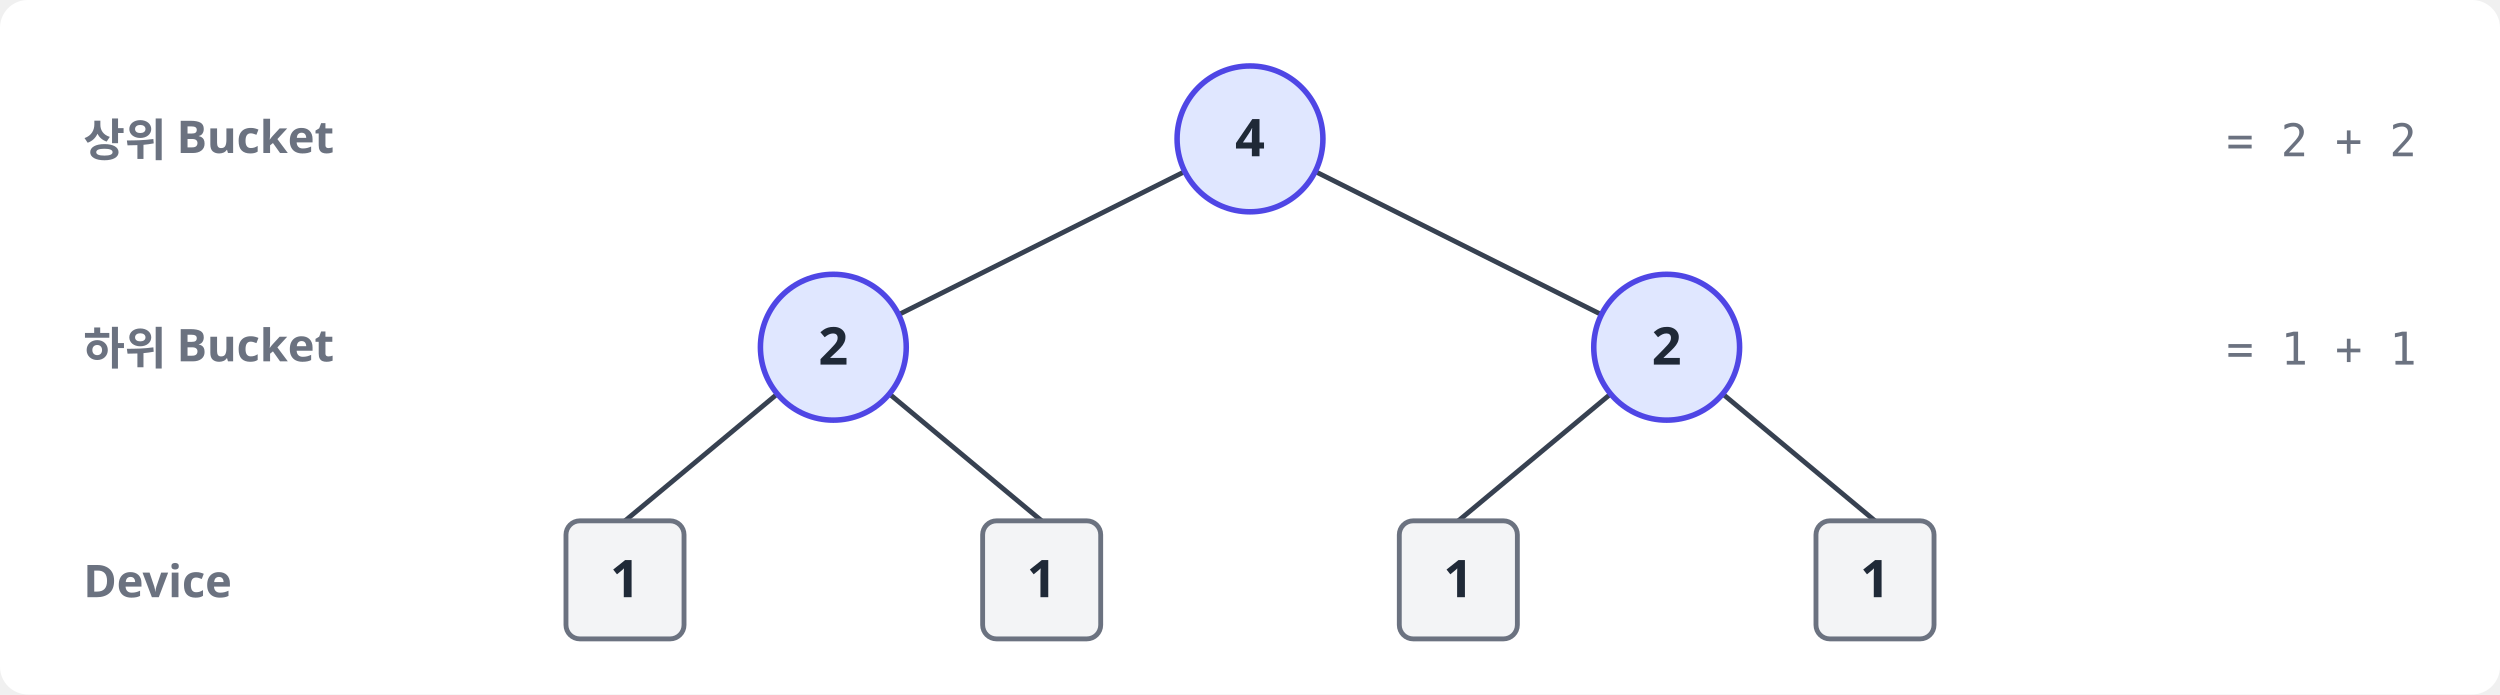
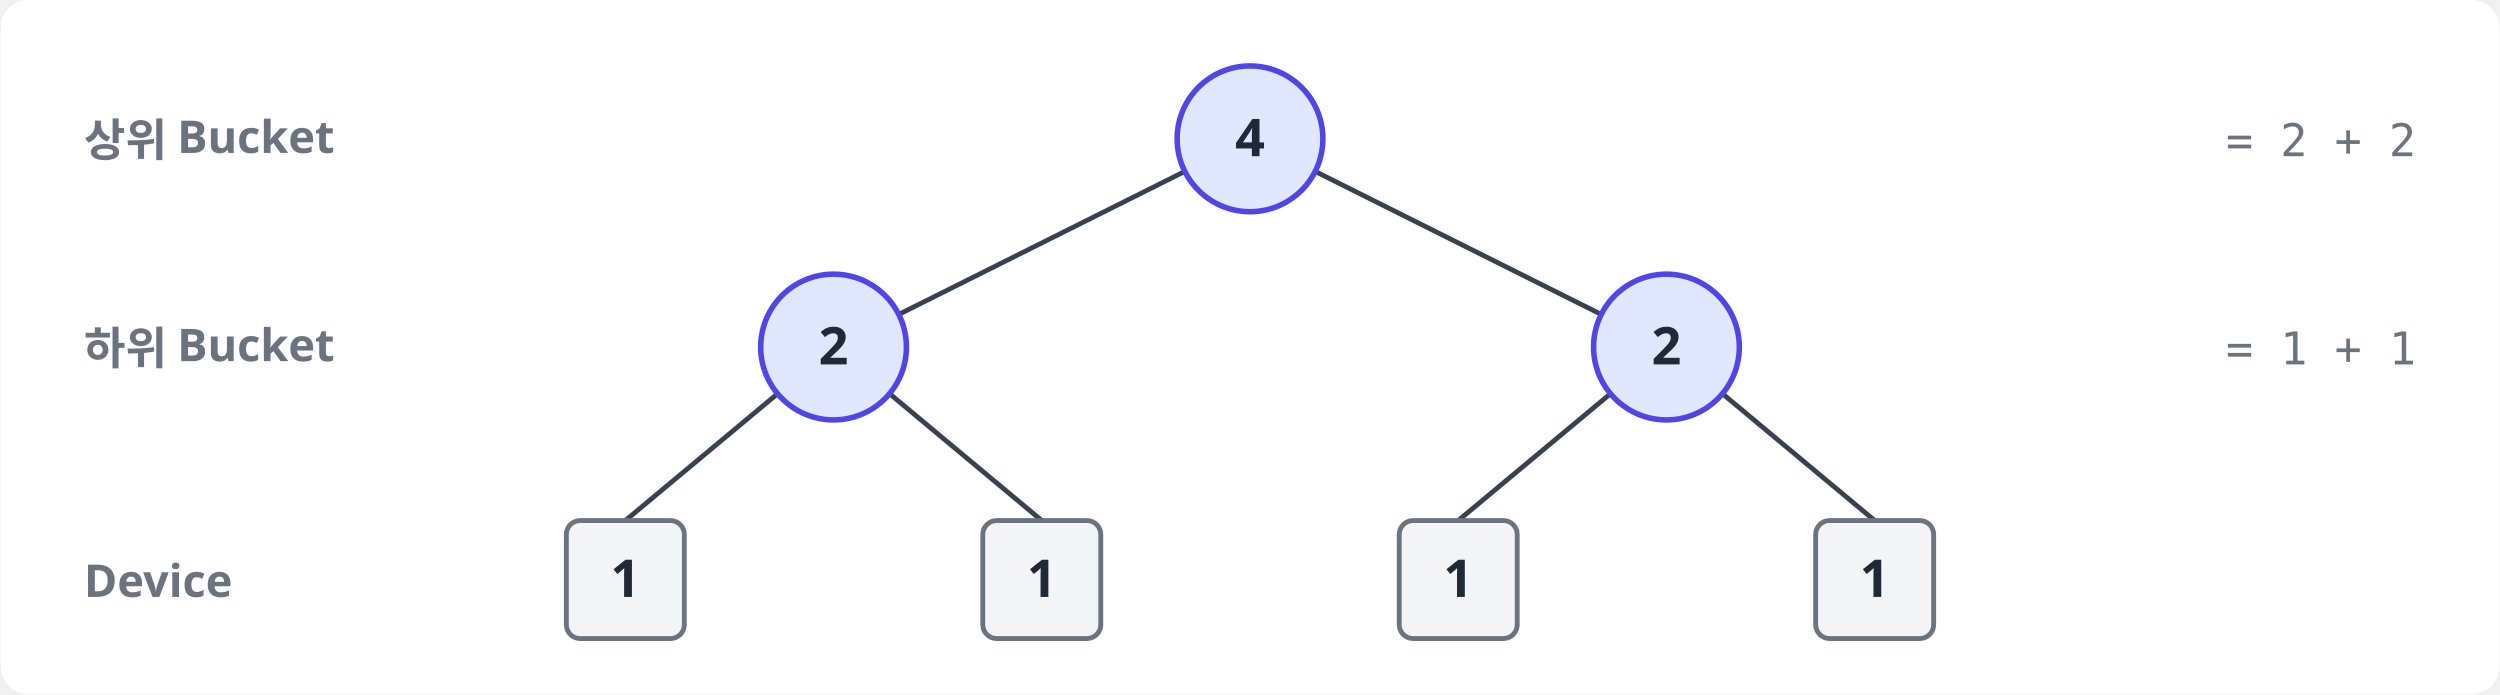
- <svg xmlns="http://www.w3.org/2000/svg" width="720" height="200" viewBox="0 0 720 200" font-family="Pretendard, 'Apple SD Gothic Neo', 'Noto Sans KR', 'Malgun Gothic', sans-serif" role="img">
+ <svg xmlns="http://www.w3.org/2000/svg" width="760" height="211" viewBox="0 0 720 200" font-family="Pretendard, 'Apple SD Gothic Neo', 'Noto Sans KR', 'Malgun Gothic', sans-serif" role="img">
  <defs>
    <marker id="a-dark" viewBox="0 0 10 10" refX="9" refY="5" markerUnits="userSpaceOnUse" markerWidth="9" markerHeight="9" orient="auto-start-reverse">
      <path d="M0,0 L10,5 L0,10 z" fill="#374151" />
    </marker>
    <marker id="a-gray" viewBox="0 0 10 10" refX="9" refY="5" markerUnits="userSpaceOnUse" markerWidth="9" markerHeight="9" orient="auto-start-reverse">
      <path d="M0,0 L10,5 L0,10 z" fill="#9ca3af" />
    </marker>
    <marker id="a-blue" viewBox="0 0 10 10" refX="9" refY="5" markerUnits="userSpaceOnUse" markerWidth="9" markerHeight="9" orient="auto-start-reverse">
      <path d="M0,0 L10,5 L0,10 z" fill="#2563eb" />
    </marker>
    <marker id="a-orange" viewBox="0 0 10 10" refX="9" refY="5" markerUnits="userSpaceOnUse" markerWidth="9" markerHeight="9" orient="auto-start-reverse">
      <path d="M0,0 L10,5 L0,10 z" fill="#ea580c" />
    </marker>
    <marker id="a-green" viewBox="0 0 10 10" refX="9" refY="5" markerUnits="userSpaceOnUse" markerWidth="9" markerHeight="9" orient="auto-start-reverse">
      <path d="M0,0 L10,5 L0,10 z" fill="#16a34a" />
    </marker>
    <marker id="a-pink" viewBox="0 0 10 10" refX="9" refY="5" markerUnits="userSpaceOnUse" markerWidth="9" markerHeight="9" orient="auto-start-reverse">
      <path d="M0,0 L10,5 L0,10 z" fill="#db2777" />
    </marker>
  </defs>
  <rect width="720" height="200" rx="8" fill="#ffffff" />
  <text x="24" y="45" font-size="13" font-weight="600" text-anchor="start" fill="#6b7280">상위 Bucket</text>
  <text x="696" y="45" font-size="13" font-weight="400" text-anchor="end" fill="#6b7280" font-family="SFMono-Regular, Menlo, Consolas, monospace">= 2 + 2</text>
  <text x="24" y="105" font-size="13" font-weight="600" text-anchor="start" fill="#6b7280">하위 Bucket</text>
  <text x="696" y="105" font-size="13" font-weight="400" text-anchor="end" fill="#6b7280" font-family="SFMono-Regular, Menlo, Consolas, monospace">= 1 + 1</text>
  <text x="24" y="172" font-size="13" font-weight="600" text-anchor="start" fill="#6b7280">Device</text>
  <line x1="360" y1="40" x2="240" y2="100" stroke="#374151" stroke-width="1.4" />
  <line x1="360" y1="40" x2="480" y2="100" stroke="#374151" stroke-width="1.4" />
  <line x1="240" y1="100" x2="180" y2="150" stroke="#374151" stroke-width="1.4" />
  <line x1="240" y1="100" x2="300" y2="150" stroke="#374151" stroke-width="1.4" />
  <line x1="480" y1="100" x2="420" y2="150" stroke="#374151" stroke-width="1.4" />
  <line x1="480" y1="100" x2="540" y2="150" stroke="#374151" stroke-width="1.4" />
  <circle cx="360" cy="40" r="21" fill="#e0e7ff" stroke="#4f46e5" stroke-width="1.6" />
  <text x="360" y="45" font-size="15" font-weight="700" text-anchor="middle" fill="#1f2937">4</text>
  <circle cx="240" cy="100" r="21" fill="#e0e7ff" stroke="#4f46e5" stroke-width="1.6" />
  <text x="240" y="105" font-size="15" font-weight="700" text-anchor="middle" fill="#1f2937">2</text>
  <circle cx="480" cy="100" r="21" fill="#e0e7ff" stroke="#4f46e5" stroke-width="1.6" />
  <text x="480" y="105" font-size="15" font-weight="700" text-anchor="middle" fill="#1f2937">2</text>
  <rect x="163" y="150" width="34" height="34" rx="4" fill="#f3f4f6" stroke="#6b7280" stroke-width="1.4" />
  <text x="180" y="172" font-size="15" font-weight="700" text-anchor="middle" fill="#1f2937">1</text>
  <rect x="283" y="150" width="34" height="34" rx="4" fill="#f3f4f6" stroke="#6b7280" stroke-width="1.4" />
  <text x="300" y="172" font-size="15" font-weight="700" text-anchor="middle" fill="#1f2937">1</text>
  <rect x="403" y="150" width="34" height="34" rx="4" fill="#f3f4f6" stroke="#6b7280" stroke-width="1.4" />
  <text x="420" y="172" font-size="15" font-weight="700" text-anchor="middle" fill="#1f2937">1</text>
  <rect x="523" y="150" width="34" height="34" rx="4" fill="#f3f4f6" stroke="#6b7280" stroke-width="1.4" />
  <text x="540" y="172" font-size="15" font-weight="700" text-anchor="middle" fill="#1f2937">1</text>
</svg>
